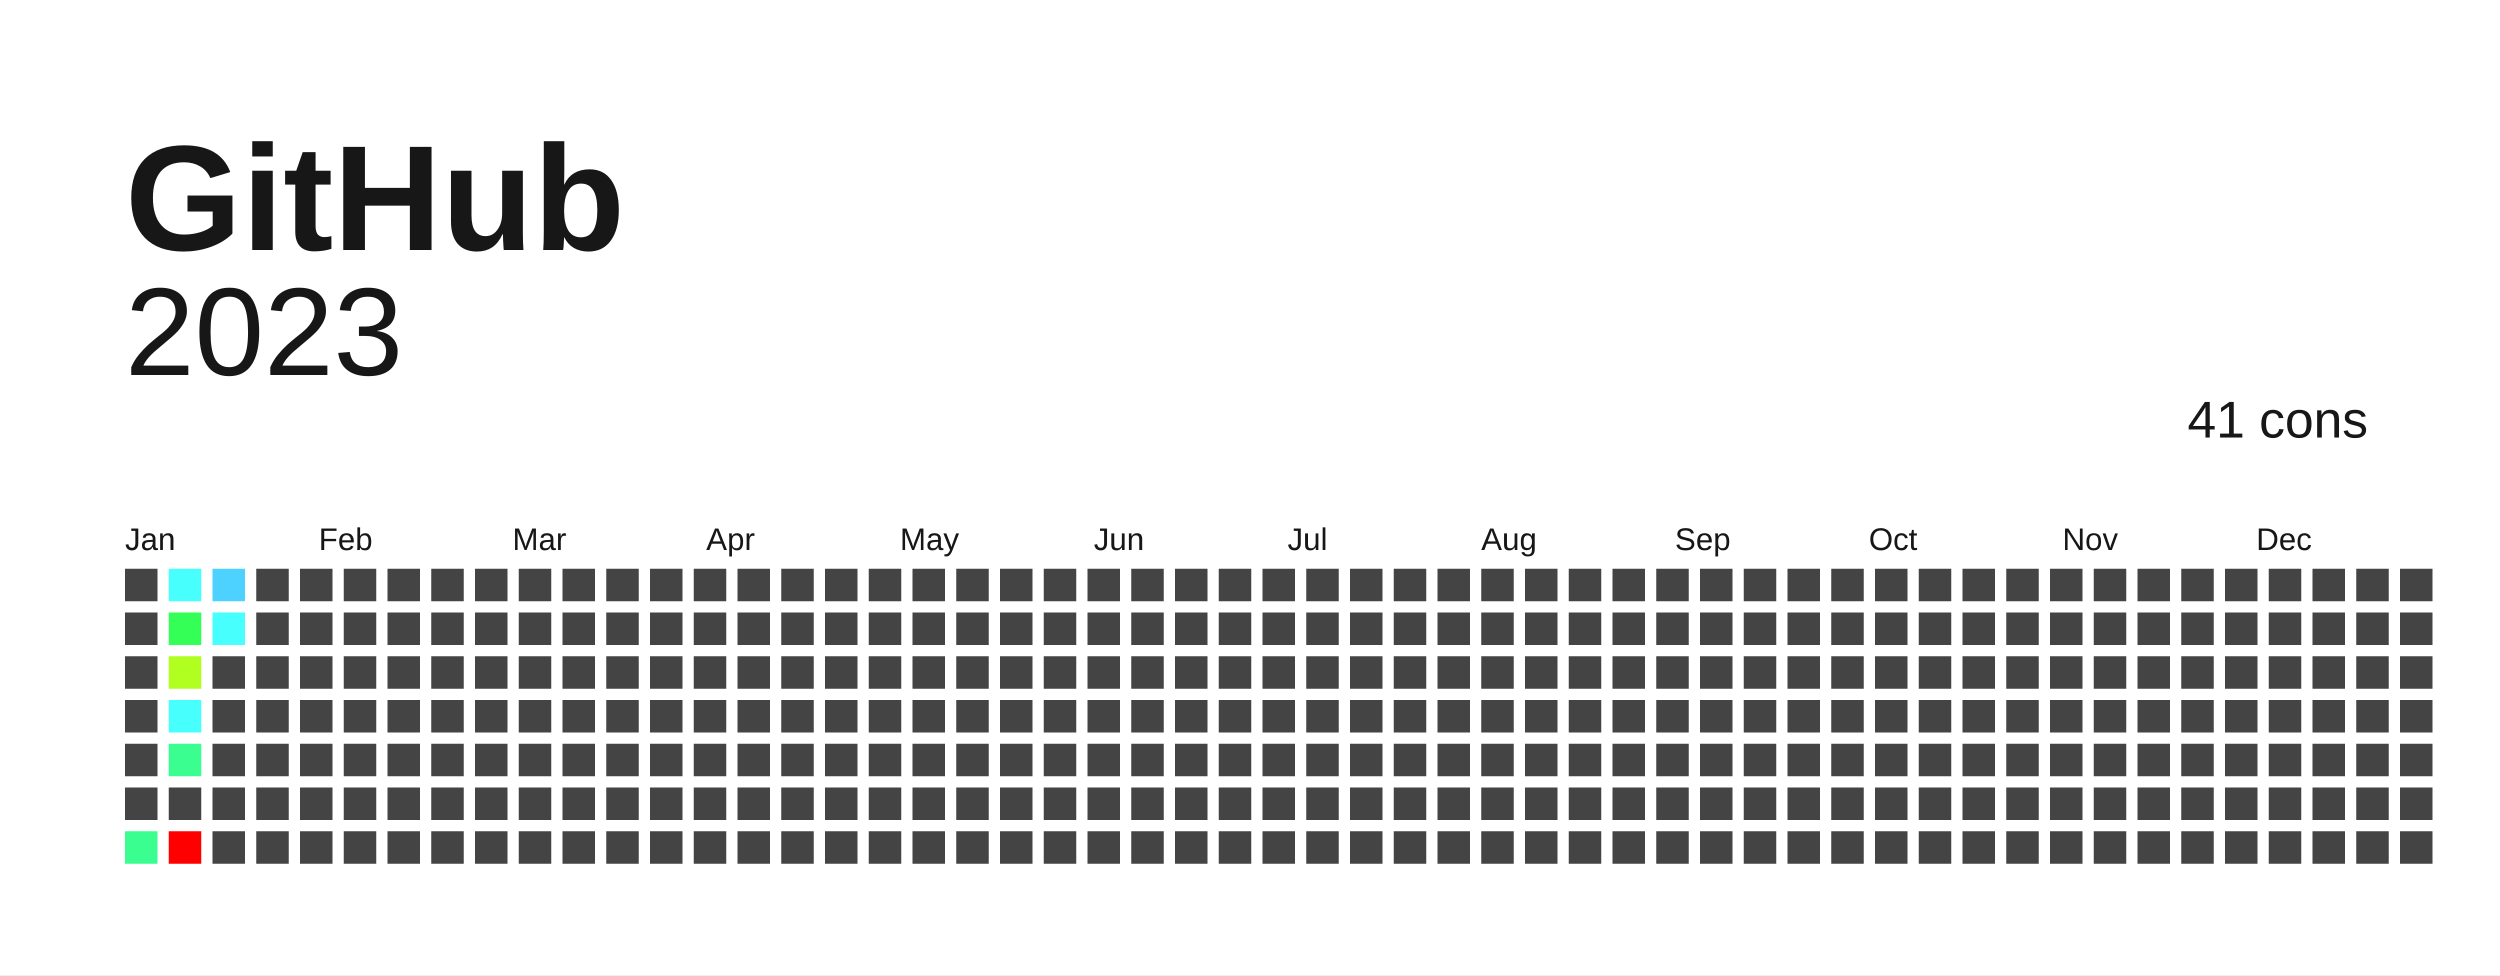
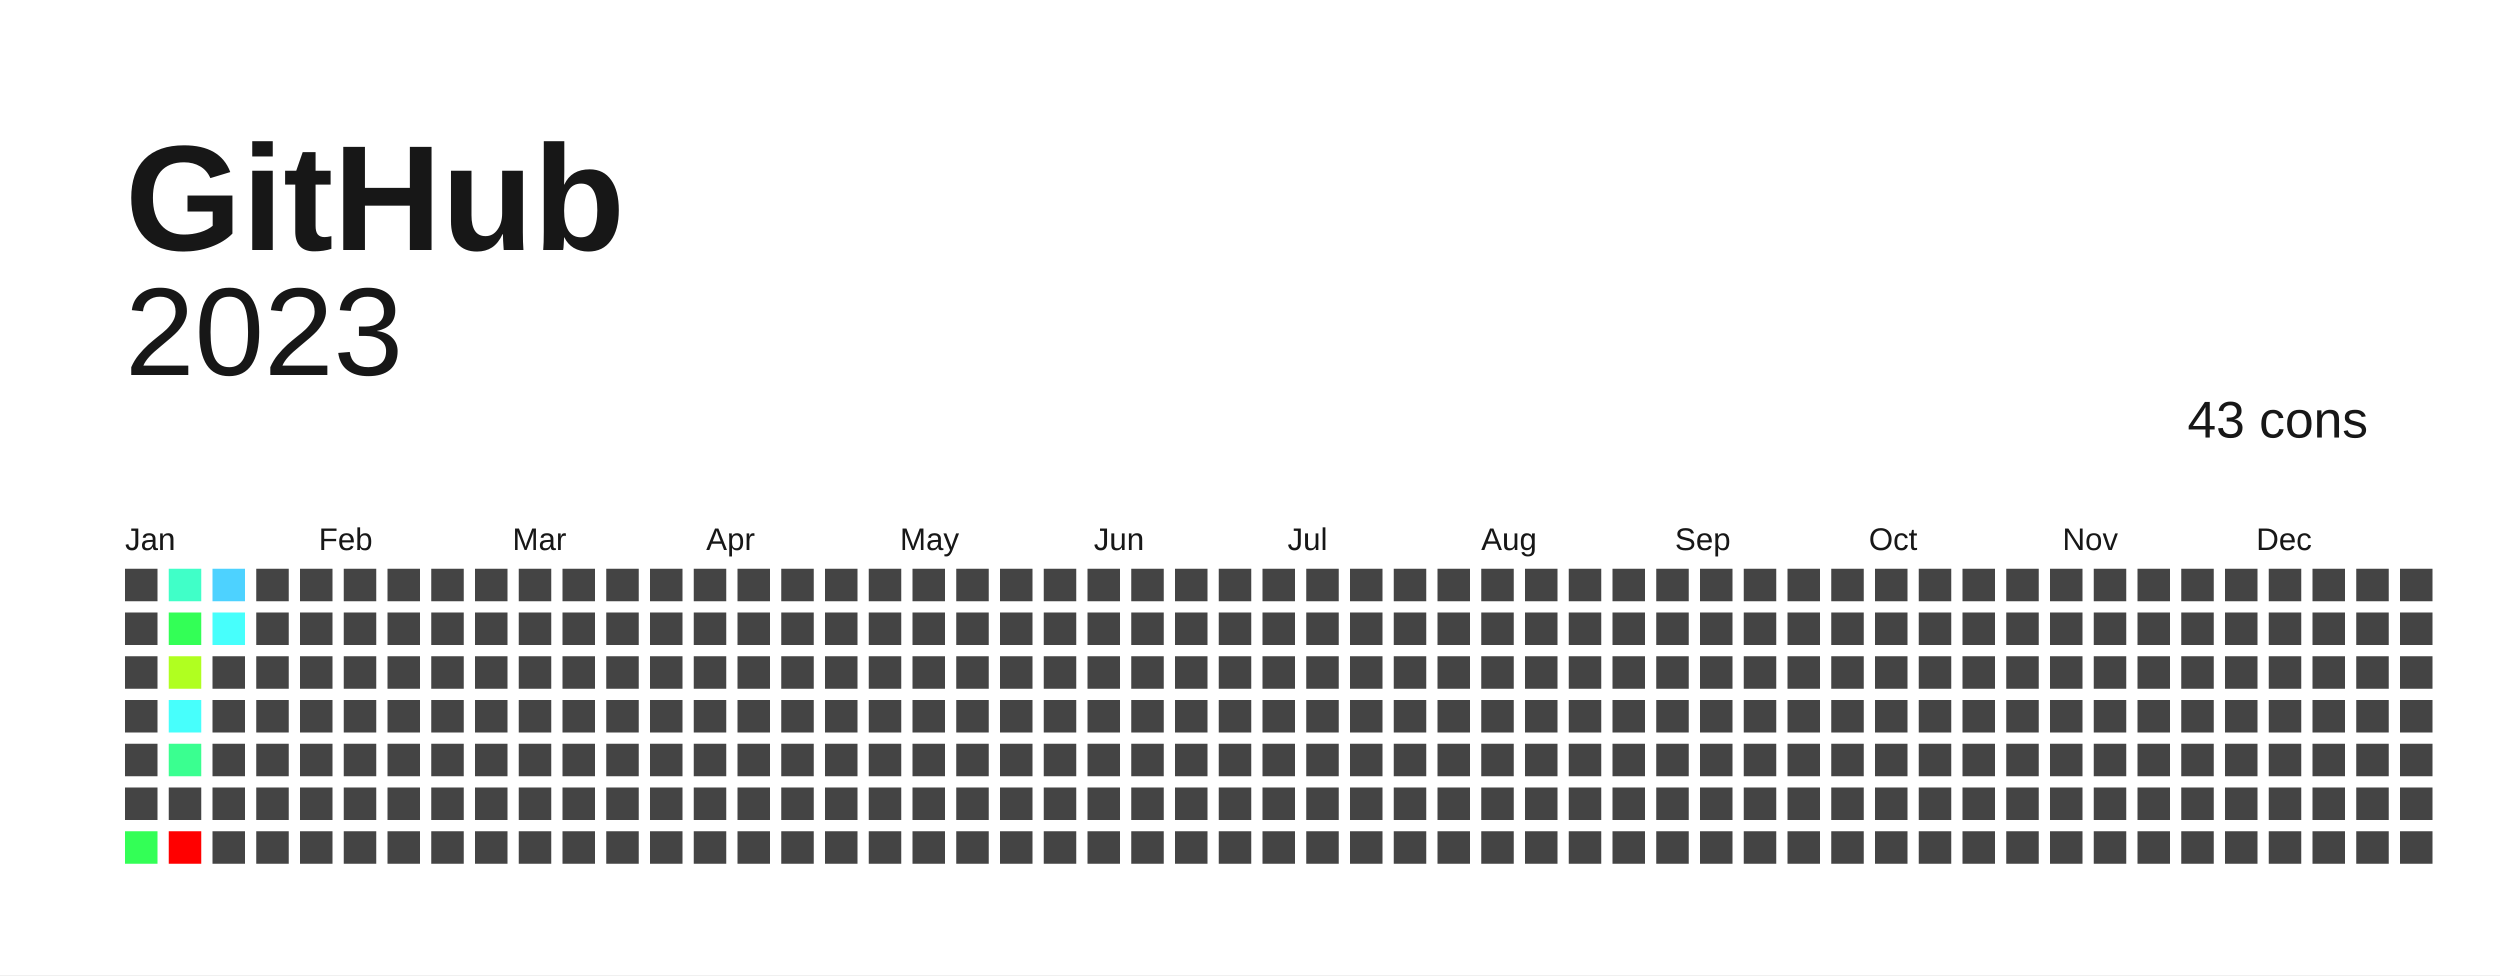
<svg xmlns="http://www.w3.org/2000/svg" baseProfile="full" height="78mm" version="1.1" viewBox="0,0,200,78" width="200mm">
  <defs />
  <rect fill="#FFFFFF" height="78" width="200" x="0" y="0" />
  <text fill="#171717" style="font-size:12px; font-family:Arial; font-weight:bold;" x="10" y="20">GitHub</text>
  <text alignment-baseline="hanging" fill="#171717" style="font-size:10.0px; font-family:Arial;" x="10" y="30">2023</text>
-   <text alignment-baseline="hanging" fill="#171717" style="font-size:4.125px; font-family:Arial;" x="175" y="35">41 cons</text>
+   <text alignment-baseline="hanging" fill="#171717" style="font-size:4.125px; font-family:Arial;" x="175" y="35">43 cons</text>
  <text fill="#171717" style="font-size:2.5px; font-family:Arial" x="10.0" y="44">Jan</text>
  <text fill="#171717" style="font-size:2.5px; font-family:Arial" x="25.5" y="44">Feb</text>
  <text fill="#171717" style="font-size:2.5px; font-family:Arial" x="41.0" y="44">Mar</text>
  <text fill="#171717" style="font-size:2.5px; font-family:Arial" x="56.5" y="44">Apr</text>
  <text fill="#171717" style="font-size:2.5px; font-family:Arial" x="72.0" y="44">May</text>
  <text fill="#171717" style="font-size:2.5px; font-family:Arial" x="87.5" y="44">Jun</text>
  <text fill="#171717" style="font-size:2.5px; font-family:Arial" x="103.0" y="44">Jul</text>
  <text fill="#171717" style="font-size:2.5px; font-family:Arial" x="118.5" y="44">Aug</text>
  <text fill="#171717" style="font-size:2.5px; font-family:Arial" x="134.0" y="44">Sep</text>
  <text fill="#171717" style="font-size:2.5px; font-family:Arial" x="149.5" y="44">Oct</text>
  <text fill="#171717" style="font-size:2.5px; font-family:Arial" x="165.0" y="44">Nov</text>
  <text fill="#171717" style="font-size:2.5px; font-family:Arial" x="180.5" y="44">Dec</text>
  <rect fill="#444444" height="2.6" width="2.6" x="10.0" y="45.5" />
  <rect fill="#444444" height="2.6" width="2.6" x="10.0" y="49.0" />
  <rect fill="#444444" height="2.6" width="2.6" x="10.0" y="52.5" />
  <rect fill="#444444" height="2.6" width="2.6" x="10.0" y="56.0" />
  <rect fill="#444444" height="2.6" width="2.6" x="10.0" y="59.5" />
  <rect fill="#444444" height="2.6" width="2.6" x="10.0" y="63.0" />
-   <rect fill="#3aff90" height="2.6" width="2.6" x="10.0" y="66.5" />
-   <rect fill="#47fffc" height="2.6" width="2.6" x="13.5" y="45.5" />
+   <rect fill="#33ff56" height="2.6" width="2.6" x="10.0" y="66.5" />
+   <rect fill="#40ffc8" height="2.6" width="2.6" x="13.5" y="45.5" />
  <rect fill="#33ff56" height="2.6" width="2.6" x="13.5" y="49.0" />
  <rect fill="#b0ff20" height="2.6" width="2.6" x="13.5" y="52.5" />
  <rect fill="#47fffc" height="2.6" width="2.6" x="13.5" y="56.0" />
  <rect fill="#3aff90" height="2.6" width="2.6" x="13.5" y="59.5" />
  <rect fill="#444444" height="2.6" width="2.6" x="13.5" y="63.0" />
  <rect fill="red" height="2.6" width="2.6" x="13.5" y="66.5" />
  <rect fill="#4dd2ff" height="2.6" width="2.6" x="17.0" y="45.5" />
  <rect fill="#47fffc" height="2.6" width="2.6" x="17.0" y="49.0" />
  <rect fill="#444444" height="2.6" width="2.6" x="17.0" y="52.5" />
  <rect fill="#444444" height="2.6" width="2.6" x="17.0" y="56.0" />
  <rect fill="#444444" height="2.6" width="2.6" x="17.0" y="59.5" />
  <rect fill="#444444" height="2.6" width="2.6" x="17.0" y="63.0" />
  <rect fill="#444444" height="2.6" width="2.6" x="17.0" y="66.5" />
  <rect fill="#444444" height="2.6" width="2.6" x="20.5" y="45.5" />
  <rect fill="#444444" height="2.6" width="2.6" x="20.5" y="49.0" />
  <rect fill="#444444" height="2.6" width="2.6" x="20.5" y="52.5" />
  <rect fill="#444444" height="2.6" width="2.6" x="20.5" y="56.0" />
  <rect fill="#444444" height="2.6" width="2.6" x="20.5" y="59.5" />
  <rect fill="#444444" height="2.6" width="2.6" x="20.5" y="63.0" />
  <rect fill="#444444" height="2.6" width="2.6" x="20.5" y="66.5" />
  <rect fill="#444444" height="2.6" width="2.6" x="24.0" y="45.5" />
  <rect fill="#444444" height="2.6" width="2.6" x="24.0" y="49.0" />
  <rect fill="#444444" height="2.6" width="2.6" x="24.0" y="52.5" />
  <rect fill="#444444" height="2.6" width="2.6" x="24.0" y="56.0" />
  <rect fill="#444444" height="2.6" width="2.6" x="24.0" y="59.5" />
  <rect fill="#444444" height="2.6" width="2.6" x="24.0" y="63.0" />
  <rect fill="#444444" height="2.6" width="2.6" x="24.0" y="66.5" />
  <rect fill="#444444" height="2.6" width="2.6" x="27.5" y="45.5" />
  <rect fill="#444444" height="2.6" width="2.6" x="27.5" y="49.0" />
  <rect fill="#444444" height="2.6" width="2.6" x="27.5" y="52.5" />
  <rect fill="#444444" height="2.6" width="2.6" x="27.5" y="56.0" />
  <rect fill="#444444" height="2.6" width="2.6" x="27.5" y="59.5" />
  <rect fill="#444444" height="2.6" width="2.6" x="27.5" y="63.0" />
  <rect fill="#444444" height="2.6" width="2.6" x="27.5" y="66.5" />
  <rect fill="#444444" height="2.6" width="2.6" x="31.0" y="45.5" />
  <rect fill="#444444" height="2.6" width="2.6" x="31.0" y="49.0" />
  <rect fill="#444444" height="2.6" width="2.6" x="31.0" y="52.5" />
  <rect fill="#444444" height="2.6" width="2.6" x="31.0" y="56.0" />
  <rect fill="#444444" height="2.6" width="2.6" x="31.0" y="59.5" />
  <rect fill="#444444" height="2.6" width="2.6" x="31.0" y="63.0" />
  <rect fill="#444444" height="2.6" width="2.6" x="31.0" y="66.5" />
  <rect fill="#444444" height="2.6" width="2.6" x="34.5" y="45.5" />
  <rect fill="#444444" height="2.6" width="2.6" x="34.5" y="49.0" />
  <rect fill="#444444" height="2.6" width="2.6" x="34.5" y="52.5" />
  <rect fill="#444444" height="2.6" width="2.6" x="34.5" y="56.0" />
  <rect fill="#444444" height="2.6" width="2.6" x="34.5" y="59.5" />
  <rect fill="#444444" height="2.6" width="2.6" x="34.5" y="63.0" />
  <rect fill="#444444" height="2.6" width="2.6" x="34.5" y="66.5" />
  <rect fill="#444444" height="2.6" width="2.6" x="38.0" y="45.5" />
  <rect fill="#444444" height="2.6" width="2.6" x="38.0" y="49.0" />
  <rect fill="#444444" height="2.6" width="2.6" x="38.0" y="52.5" />
  <rect fill="#444444" height="2.6" width="2.6" x="38.0" y="56.0" />
  <rect fill="#444444" height="2.6" width="2.6" x="38.0" y="59.5" />
  <rect fill="#444444" height="2.6" width="2.6" x="38.0" y="63.0" />
  <rect fill="#444444" height="2.6" width="2.6" x="38.0" y="66.5" />
  <rect fill="#444444" height="2.6" width="2.6" x="41.5" y="45.5" />
  <rect fill="#444444" height="2.6" width="2.6" x="41.5" y="49.0" />
  <rect fill="#444444" height="2.6" width="2.6" x="41.5" y="52.5" />
  <rect fill="#444444" height="2.6" width="2.6" x="41.5" y="56.0" />
  <rect fill="#444444" height="2.6" width="2.6" x="41.5" y="59.5" />
  <rect fill="#444444" height="2.6" width="2.6" x="41.5" y="63.0" />
  <rect fill="#444444" height="2.6" width="2.6" x="41.5" y="66.5" />
  <rect fill="#444444" height="2.6" width="2.6" x="45.0" y="45.5" />
  <rect fill="#444444" height="2.6" width="2.6" x="45.0" y="49.0" />
  <rect fill="#444444" height="2.6" width="2.6" x="45.0" y="52.5" />
  <rect fill="#444444" height="2.6" width="2.6" x="45.0" y="56.0" />
  <rect fill="#444444" height="2.6" width="2.6" x="45.0" y="59.5" />
  <rect fill="#444444" height="2.6" width="2.6" x="45.0" y="63.0" />
  <rect fill="#444444" height="2.6" width="2.6" x="45.0" y="66.5" />
  <rect fill="#444444" height="2.6" width="2.6" x="48.5" y="45.5" />
  <rect fill="#444444" height="2.6" width="2.6" x="48.5" y="49.0" />
  <rect fill="#444444" height="2.6" width="2.6" x="48.5" y="52.5" />
  <rect fill="#444444" height="2.6" width="2.6" x="48.5" y="56.0" />
  <rect fill="#444444" height="2.6" width="2.6" x="48.5" y="59.5" />
  <rect fill="#444444" height="2.6" width="2.6" x="48.5" y="63.0" />
  <rect fill="#444444" height="2.6" width="2.6" x="48.5" y="66.5" />
  <rect fill="#444444" height="2.6" width="2.6" x="52.0" y="45.5" />
  <rect fill="#444444" height="2.6" width="2.6" x="52.0" y="49.0" />
  <rect fill="#444444" height="2.6" width="2.6" x="52.0" y="52.5" />
  <rect fill="#444444" height="2.6" width="2.6" x="52.0" y="56.0" />
  <rect fill="#444444" height="2.6" width="2.6" x="52.0" y="59.5" />
  <rect fill="#444444" height="2.6" width="2.6" x="52.0" y="63.0" />
  <rect fill="#444444" height="2.6" width="2.6" x="52.0" y="66.5" />
  <rect fill="#444444" height="2.6" width="2.6" x="55.5" y="45.5" />
  <rect fill="#444444" height="2.6" width="2.6" x="55.5" y="49.0" />
  <rect fill="#444444" height="2.6" width="2.6" x="55.5" y="52.5" />
  <rect fill="#444444" height="2.6" width="2.6" x="55.5" y="56.0" />
  <rect fill="#444444" height="2.6" width="2.6" x="55.5" y="59.5" />
  <rect fill="#444444" height="2.6" width="2.6" x="55.5" y="63.0" />
  <rect fill="#444444" height="2.6" width="2.6" x="55.5" y="66.5" />
  <rect fill="#444444" height="2.6" width="2.6" x="59.0" y="45.5" />
  <rect fill="#444444" height="2.6" width="2.6" x="59.0" y="49.0" />
  <rect fill="#444444" height="2.6" width="2.6" x="59.0" y="52.5" />
  <rect fill="#444444" height="2.6" width="2.6" x="59.0" y="56.0" />
  <rect fill="#444444" height="2.6" width="2.6" x="59.0" y="59.5" />
  <rect fill="#444444" height="2.6" width="2.6" x="59.0" y="63.0" />
  <rect fill="#444444" height="2.6" width="2.6" x="59.0" y="66.5" />
  <rect fill="#444444" height="2.6" width="2.6" x="62.5" y="45.5" />
  <rect fill="#444444" height="2.6" width="2.6" x="62.5" y="49.0" />
  <rect fill="#444444" height="2.6" width="2.6" x="62.5" y="52.5" />
  <rect fill="#444444" height="2.6" width="2.6" x="62.5" y="56.0" />
  <rect fill="#444444" height="2.6" width="2.6" x="62.5" y="59.5" />
  <rect fill="#444444" height="2.6" width="2.6" x="62.5" y="63.0" />
  <rect fill="#444444" height="2.6" width="2.6" x="62.5" y="66.5" />
  <rect fill="#444444" height="2.6" width="2.6" x="66.0" y="45.5" />
  <rect fill="#444444" height="2.6" width="2.6" x="66.0" y="49.0" />
  <rect fill="#444444" height="2.6" width="2.6" x="66.0" y="52.5" />
  <rect fill="#444444" height="2.6" width="2.6" x="66.0" y="56.0" />
  <rect fill="#444444" height="2.6" width="2.6" x="66.0" y="59.5" />
  <rect fill="#444444" height="2.6" width="2.6" x="66.0" y="63.0" />
  <rect fill="#444444" height="2.6" width="2.6" x="66.0" y="66.5" />
  <rect fill="#444444" height="2.6" width="2.6" x="69.5" y="45.5" />
  <rect fill="#444444" height="2.6" width="2.6" x="69.5" y="49.0" />
  <rect fill="#444444" height="2.6" width="2.6" x="69.5" y="52.5" />
  <rect fill="#444444" height="2.6" width="2.6" x="69.5" y="56.0" />
  <rect fill="#444444" height="2.6" width="2.6" x="69.5" y="59.5" />
  <rect fill="#444444" height="2.6" width="2.6" x="69.5" y="63.0" />
  <rect fill="#444444" height="2.6" width="2.6" x="69.5" y="66.5" />
  <rect fill="#444444" height="2.6" width="2.6" x="73.0" y="45.5" />
  <rect fill="#444444" height="2.6" width="2.6" x="73.0" y="49.0" />
  <rect fill="#444444" height="2.6" width="2.6" x="73.0" y="52.5" />
  <rect fill="#444444" height="2.6" width="2.6" x="73.0" y="56.0" />
  <rect fill="#444444" height="2.6" width="2.6" x="73.0" y="59.5" />
  <rect fill="#444444" height="2.6" width="2.6" x="73.0" y="63.0" />
  <rect fill="#444444" height="2.6" width="2.6" x="73.0" y="66.5" />
  <rect fill="#444444" height="2.6" width="2.6" x="76.5" y="45.5" />
  <rect fill="#444444" height="2.6" width="2.6" x="76.5" y="49.0" />
  <rect fill="#444444" height="2.6" width="2.6" x="76.5" y="52.5" />
  <rect fill="#444444" height="2.6" width="2.6" x="76.5" y="56.0" />
  <rect fill="#444444" height="2.6" width="2.6" x="76.5" y="59.5" />
  <rect fill="#444444" height="2.6" width="2.6" x="76.5" y="63.0" />
  <rect fill="#444444" height="2.6" width="2.6" x="76.5" y="66.5" />
  <rect fill="#444444" height="2.6" width="2.6" x="80.0" y="45.5" />
  <rect fill="#444444" height="2.6" width="2.6" x="80.0" y="49.0" />
  <rect fill="#444444" height="2.6" width="2.6" x="80.0" y="52.5" />
  <rect fill="#444444" height="2.6" width="2.6" x="80.0" y="56.0" />
  <rect fill="#444444" height="2.6" width="2.6" x="80.0" y="59.5" />
  <rect fill="#444444" height="2.6" width="2.6" x="80.0" y="63.0" />
  <rect fill="#444444" height="2.6" width="2.6" x="80.0" y="66.5" />
  <rect fill="#444444" height="2.6" width="2.6" x="83.5" y="45.5" />
  <rect fill="#444444" height="2.6" width="2.6" x="83.5" y="49.0" />
  <rect fill="#444444" height="2.6" width="2.6" x="83.5" y="52.5" />
  <rect fill="#444444" height="2.6" width="2.6" x="83.5" y="56.0" />
  <rect fill="#444444" height="2.6" width="2.6" x="83.5" y="59.5" />
  <rect fill="#444444" height="2.6" width="2.6" x="83.5" y="63.0" />
  <rect fill="#444444" height="2.6" width="2.6" x="83.5" y="66.5" />
  <rect fill="#444444" height="2.6" width="2.6" x="87.0" y="45.5" />
  <rect fill="#444444" height="2.6" width="2.6" x="87.0" y="49.0" />
  <rect fill="#444444" height="2.6" width="2.6" x="87.0" y="52.5" />
  <rect fill="#444444" height="2.6" width="2.6" x="87.0" y="56.0" />
  <rect fill="#444444" height="2.6" width="2.6" x="87.0" y="59.5" />
  <rect fill="#444444" height="2.6" width="2.6" x="87.0" y="63.0" />
  <rect fill="#444444" height="2.6" width="2.6" x="87.0" y="66.5" />
  <rect fill="#444444" height="2.6" width="2.6" x="90.5" y="45.5" />
  <rect fill="#444444" height="2.6" width="2.6" x="90.5" y="49.0" />
  <rect fill="#444444" height="2.6" width="2.6" x="90.5" y="52.5" />
  <rect fill="#444444" height="2.6" width="2.6" x="90.5" y="56.0" />
  <rect fill="#444444" height="2.6" width="2.6" x="90.5" y="59.5" />
  <rect fill="#444444" height="2.6" width="2.6" x="90.5" y="63.0" />
  <rect fill="#444444" height="2.6" width="2.6" x="90.5" y="66.5" />
  <rect fill="#444444" height="2.6" width="2.6" x="94.0" y="45.5" />
  <rect fill="#444444" height="2.6" width="2.6" x="94.0" y="49.0" />
  <rect fill="#444444" height="2.6" width="2.6" x="94.0" y="52.5" />
  <rect fill="#444444" height="2.6" width="2.6" x="94.0" y="56.0" />
  <rect fill="#444444" height="2.6" width="2.6" x="94.0" y="59.5" />
  <rect fill="#444444" height="2.6" width="2.6" x="94.0" y="63.0" />
  <rect fill="#444444" height="2.6" width="2.6" x="94.0" y="66.5" />
  <rect fill="#444444" height="2.6" width="2.6" x="97.5" y="45.5" />
  <rect fill="#444444" height="2.6" width="2.6" x="97.5" y="49.0" />
  <rect fill="#444444" height="2.6" width="2.6" x="97.5" y="52.5" />
  <rect fill="#444444" height="2.6" width="2.6" x="97.5" y="56.0" />
  <rect fill="#444444" height="2.6" width="2.6" x="97.5" y="59.5" />
  <rect fill="#444444" height="2.6" width="2.6" x="97.5" y="63.0" />
  <rect fill="#444444" height="2.6" width="2.6" x="97.5" y="66.5" />
  <rect fill="#444444" height="2.6" width="2.6" x="101.0" y="45.5" />
  <rect fill="#444444" height="2.6" width="2.6" x="101.0" y="49.0" />
  <rect fill="#444444" height="2.6" width="2.6" x="101.0" y="52.5" />
  <rect fill="#444444" height="2.6" width="2.6" x="101.0" y="56.0" />
  <rect fill="#444444" height="2.6" width="2.6" x="101.0" y="59.5" />
  <rect fill="#444444" height="2.6" width="2.6" x="101.0" y="63.0" />
  <rect fill="#444444" height="2.6" width="2.6" x="101.0" y="66.5" />
  <rect fill="#444444" height="2.6" width="2.6" x="104.5" y="45.5" />
  <rect fill="#444444" height="2.6" width="2.6" x="104.5" y="49.0" />
  <rect fill="#444444" height="2.6" width="2.6" x="104.5" y="52.5" />
  <rect fill="#444444" height="2.6" width="2.6" x="104.5" y="56.0" />
  <rect fill="#444444" height="2.6" width="2.6" x="104.5" y="59.5" />
  <rect fill="#444444" height="2.6" width="2.6" x="104.5" y="63.0" />
  <rect fill="#444444" height="2.6" width="2.6" x="104.5" y="66.5" />
  <rect fill="#444444" height="2.6" width="2.6" x="108.0" y="45.5" />
  <rect fill="#444444" height="2.6" width="2.6" x="108.0" y="49.0" />
  <rect fill="#444444" height="2.6" width="2.6" x="108.0" y="52.5" />
  <rect fill="#444444" height="2.6" width="2.6" x="108.0" y="56.0" />
  <rect fill="#444444" height="2.6" width="2.6" x="108.0" y="59.5" />
  <rect fill="#444444" height="2.6" width="2.6" x="108.0" y="63.0" />
  <rect fill="#444444" height="2.6" width="2.6" x="108.0" y="66.5" />
  <rect fill="#444444" height="2.6" width="2.6" x="111.5" y="45.5" />
  <rect fill="#444444" height="2.6" width="2.6" x="111.5" y="49.0" />
  <rect fill="#444444" height="2.6" width="2.6" x="111.5" y="52.5" />
  <rect fill="#444444" height="2.6" width="2.6" x="111.5" y="56.0" />
  <rect fill="#444444" height="2.6" width="2.6" x="111.5" y="59.5" />
  <rect fill="#444444" height="2.6" width="2.6" x="111.5" y="63.0" />
  <rect fill="#444444" height="2.6" width="2.6" x="111.5" y="66.5" />
  <rect fill="#444444" height="2.6" width="2.6" x="115.0" y="45.5" />
  <rect fill="#444444" height="2.6" width="2.6" x="115.0" y="49.0" />
  <rect fill="#444444" height="2.6" width="2.6" x="115.0" y="52.5" />
  <rect fill="#444444" height="2.6" width="2.6" x="115.0" y="56.0" />
  <rect fill="#444444" height="2.6" width="2.6" x="115.0" y="59.5" />
  <rect fill="#444444" height="2.6" width="2.6" x="115.0" y="63.0" />
  <rect fill="#444444" height="2.6" width="2.6" x="115.0" y="66.5" />
  <rect fill="#444444" height="2.6" width="2.6" x="118.5" y="45.5" />
  <rect fill="#444444" height="2.6" width="2.6" x="118.5" y="49.0" />
  <rect fill="#444444" height="2.6" width="2.6" x="118.5" y="52.5" />
  <rect fill="#444444" height="2.6" width="2.6" x="118.5" y="56.0" />
  <rect fill="#444444" height="2.6" width="2.6" x="118.5" y="59.5" />
  <rect fill="#444444" height="2.6" width="2.6" x="118.5" y="63.0" />
  <rect fill="#444444" height="2.6" width="2.6" x="118.5" y="66.5" />
  <rect fill="#444444" height="2.6" width="2.6" x="122.0" y="45.5" />
  <rect fill="#444444" height="2.6" width="2.6" x="122.0" y="49.0" />
  <rect fill="#444444" height="2.6" width="2.6" x="122.0" y="52.5" />
  <rect fill="#444444" height="2.6" width="2.6" x="122.0" y="56.0" />
  <rect fill="#444444" height="2.6" width="2.6" x="122.0" y="59.5" />
  <rect fill="#444444" height="2.6" width="2.6" x="122.0" y="63.0" />
  <rect fill="#444444" height="2.6" width="2.6" x="122.0" y="66.5" />
  <rect fill="#444444" height="2.6" width="2.6" x="125.5" y="45.5" />
  <rect fill="#444444" height="2.6" width="2.6" x="125.5" y="49.0" />
  <rect fill="#444444" height="2.6" width="2.6" x="125.5" y="52.5" />
  <rect fill="#444444" height="2.6" width="2.6" x="125.5" y="56.0" />
  <rect fill="#444444" height="2.6" width="2.6" x="125.5" y="59.5" />
  <rect fill="#444444" height="2.6" width="2.6" x="125.5" y="63.0" />
  <rect fill="#444444" height="2.6" width="2.6" x="125.5" y="66.5" />
  <rect fill="#444444" height="2.6" width="2.6" x="129.0" y="45.5" />
  <rect fill="#444444" height="2.6" width="2.6" x="129.0" y="49.0" />
  <rect fill="#444444" height="2.6" width="2.6" x="129.0" y="52.5" />
  <rect fill="#444444" height="2.6" width="2.6" x="129.0" y="56.0" />
  <rect fill="#444444" height="2.6" width="2.6" x="129.0" y="59.5" />
  <rect fill="#444444" height="2.6" width="2.6" x="129.0" y="63.0" />
  <rect fill="#444444" height="2.6" width="2.6" x="129.0" y="66.5" />
  <rect fill="#444444" height="2.6" width="2.6" x="132.5" y="45.5" />
  <rect fill="#444444" height="2.6" width="2.6" x="132.5" y="49.0" />
  <rect fill="#444444" height="2.6" width="2.6" x="132.5" y="52.5" />
  <rect fill="#444444" height="2.6" width="2.6" x="132.5" y="56.0" />
  <rect fill="#444444" height="2.6" width="2.6" x="132.5" y="59.5" />
  <rect fill="#444444" height="2.6" width="2.6" x="132.5" y="63.0" />
  <rect fill="#444444" height="2.6" width="2.6" x="132.5" y="66.5" />
  <rect fill="#444444" height="2.6" width="2.6" x="136.0" y="45.5" />
  <rect fill="#444444" height="2.6" width="2.6" x="136.0" y="49.0" />
  <rect fill="#444444" height="2.6" width="2.6" x="136.0" y="52.5" />
  <rect fill="#444444" height="2.6" width="2.6" x="136.0" y="56.0" />
  <rect fill="#444444" height="2.6" width="2.6" x="136.0" y="59.5" />
  <rect fill="#444444" height="2.6" width="2.6" x="136.0" y="63.0" />
  <rect fill="#444444" height="2.6" width="2.6" x="136.0" y="66.5" />
  <rect fill="#444444" height="2.6" width="2.6" x="139.5" y="45.5" />
  <rect fill="#444444" height="2.6" width="2.6" x="139.5" y="49.0" />
  <rect fill="#444444" height="2.6" width="2.6" x="139.5" y="52.5" />
  <rect fill="#444444" height="2.6" width="2.6" x="139.5" y="56.0" />
  <rect fill="#444444" height="2.6" width="2.6" x="139.5" y="59.5" />
  <rect fill="#444444" height="2.6" width="2.6" x="139.5" y="63.0" />
  <rect fill="#444444" height="2.6" width="2.6" x="139.5" y="66.5" />
  <rect fill="#444444" height="2.6" width="2.6" x="143.0" y="45.5" />
  <rect fill="#444444" height="2.6" width="2.6" x="143.0" y="49.0" />
  <rect fill="#444444" height="2.6" width="2.6" x="143.0" y="52.5" />
  <rect fill="#444444" height="2.6" width="2.6" x="143.0" y="56.0" />
  <rect fill="#444444" height="2.6" width="2.6" x="143.0" y="59.5" />
  <rect fill="#444444" height="2.6" width="2.6" x="143.0" y="63.0" />
  <rect fill="#444444" height="2.6" width="2.6" x="143.0" y="66.5" />
  <rect fill="#444444" height="2.6" width="2.6" x="146.5" y="45.5" />
  <rect fill="#444444" height="2.6" width="2.6" x="146.5" y="49.0" />
  <rect fill="#444444" height="2.6" width="2.6" x="146.5" y="52.5" />
  <rect fill="#444444" height="2.6" width="2.6" x="146.5" y="56.0" />
  <rect fill="#444444" height="2.6" width="2.6" x="146.5" y="59.5" />
  <rect fill="#444444" height="2.6" width="2.6" x="146.5" y="63.0" />
  <rect fill="#444444" height="2.6" width="2.6" x="146.5" y="66.5" />
  <rect fill="#444444" height="2.6" width="2.6" x="150.0" y="45.5" />
  <rect fill="#444444" height="2.6" width="2.6" x="150.0" y="49.0" />
  <rect fill="#444444" height="2.6" width="2.6" x="150.0" y="52.5" />
  <rect fill="#444444" height="2.6" width="2.6" x="150.0" y="56.0" />
  <rect fill="#444444" height="2.6" width="2.6" x="150.0" y="59.5" />
  <rect fill="#444444" height="2.6" width="2.6" x="150.0" y="63.0" />
  <rect fill="#444444" height="2.6" width="2.6" x="150.0" y="66.5" />
  <rect fill="#444444" height="2.6" width="2.6" x="153.5" y="45.5" />
  <rect fill="#444444" height="2.6" width="2.6" x="153.5" y="49.0" />
  <rect fill="#444444" height="2.6" width="2.6" x="153.5" y="52.5" />
  <rect fill="#444444" height="2.6" width="2.6" x="153.5" y="56.0" />
  <rect fill="#444444" height="2.6" width="2.6" x="153.5" y="59.5" />
  <rect fill="#444444" height="2.6" width="2.6" x="153.5" y="63.0" />
  <rect fill="#444444" height="2.6" width="2.6" x="153.5" y="66.5" />
  <rect fill="#444444" height="2.6" width="2.6" x="157.0" y="45.5" />
  <rect fill="#444444" height="2.6" width="2.6" x="157.0" y="49.0" />
  <rect fill="#444444" height="2.6" width="2.6" x="157.0" y="52.5" />
  <rect fill="#444444" height="2.6" width="2.6" x="157.0" y="56.0" />
  <rect fill="#444444" height="2.6" width="2.6" x="157.0" y="59.5" />
  <rect fill="#444444" height="2.6" width="2.6" x="157.0" y="63.0" />
  <rect fill="#444444" height="2.6" width="2.6" x="157.0" y="66.5" />
  <rect fill="#444444" height="2.6" width="2.6" x="160.5" y="45.5" />
  <rect fill="#444444" height="2.6" width="2.6" x="160.5" y="49.0" />
  <rect fill="#444444" height="2.6" width="2.6" x="160.5" y="52.5" />
  <rect fill="#444444" height="2.6" width="2.6" x="160.5" y="56.0" />
  <rect fill="#444444" height="2.6" width="2.6" x="160.5" y="59.5" />
  <rect fill="#444444" height="2.6" width="2.6" x="160.5" y="63.0" />
  <rect fill="#444444" height="2.6" width="2.6" x="160.5" y="66.5" />
  <rect fill="#444444" height="2.6" width="2.6" x="164.0" y="45.5" />
  <rect fill="#444444" height="2.6" width="2.6" x="164.0" y="49.0" />
  <rect fill="#444444" height="2.6" width="2.6" x="164.0" y="52.5" />
  <rect fill="#444444" height="2.6" width="2.6" x="164.0" y="56.0" />
  <rect fill="#444444" height="2.6" width="2.6" x="164.0" y="59.5" />
  <rect fill="#444444" height="2.6" width="2.6" x="164.0" y="63.0" />
  <rect fill="#444444" height="2.6" width="2.6" x="164.0" y="66.5" />
  <rect fill="#444444" height="2.6" width="2.6" x="167.5" y="45.5" />
  <rect fill="#444444" height="2.6" width="2.6" x="167.5" y="49.0" />
  <rect fill="#444444" height="2.6" width="2.6" x="167.5" y="52.5" />
  <rect fill="#444444" height="2.6" width="2.6" x="167.5" y="56.0" />
  <rect fill="#444444" height="2.6" width="2.6" x="167.5" y="59.5" />
  <rect fill="#444444" height="2.6" width="2.6" x="167.5" y="63.0" />
  <rect fill="#444444" height="2.6" width="2.6" x="167.5" y="66.5" />
  <rect fill="#444444" height="2.6" width="2.6" x="171.0" y="45.5" />
  <rect fill="#444444" height="2.6" width="2.6" x="171.0" y="49.0" />
  <rect fill="#444444" height="2.6" width="2.6" x="171.0" y="52.5" />
  <rect fill="#444444" height="2.6" width="2.6" x="171.0" y="56.0" />
  <rect fill="#444444" height="2.6" width="2.6" x="171.0" y="59.5" />
  <rect fill="#444444" height="2.6" width="2.6" x="171.0" y="63.0" />
  <rect fill="#444444" height="2.6" width="2.6" x="171.0" y="66.5" />
  <rect fill="#444444" height="2.6" width="2.6" x="174.5" y="45.5" />
  <rect fill="#444444" height="2.6" width="2.6" x="174.5" y="49.0" />
  <rect fill="#444444" height="2.6" width="2.6" x="174.5" y="52.5" />
  <rect fill="#444444" height="2.6" width="2.6" x="174.5" y="56.0" />
  <rect fill="#444444" height="2.6" width="2.6" x="174.5" y="59.5" />
  <rect fill="#444444" height="2.6" width="2.6" x="174.5" y="63.0" />
  <rect fill="#444444" height="2.6" width="2.6" x="174.5" y="66.5" />
  <rect fill="#444444" height="2.6" width="2.6" x="178.0" y="45.5" />
  <rect fill="#444444" height="2.6" width="2.6" x="178.0" y="49.0" />
  <rect fill="#444444" height="2.6" width="2.6" x="178.0" y="52.5" />
  <rect fill="#444444" height="2.6" width="2.6" x="178.0" y="56.0" />
  <rect fill="#444444" height="2.6" width="2.6" x="178.0" y="59.5" />
  <rect fill="#444444" height="2.6" width="2.6" x="178.0" y="63.0" />
  <rect fill="#444444" height="2.6" width="2.6" x="178.0" y="66.5" />
  <rect fill="#444444" height="2.6" width="2.6" x="181.5" y="45.5" />
  <rect fill="#444444" height="2.6" width="2.6" x="181.5" y="49.0" />
  <rect fill="#444444" height="2.6" width="2.6" x="181.5" y="52.5" />
  <rect fill="#444444" height="2.6" width="2.6" x="181.5" y="56.0" />
  <rect fill="#444444" height="2.6" width="2.6" x="181.5" y="59.5" />
  <rect fill="#444444" height="2.6" width="2.6" x="181.5" y="63.0" />
  <rect fill="#444444" height="2.6" width="2.6" x="181.5" y="66.5" />
  <rect fill="#444444" height="2.6" width="2.6" x="185.0" y="45.5" />
  <rect fill="#444444" height="2.6" width="2.6" x="185.0" y="49.0" />
  <rect fill="#444444" height="2.6" width="2.6" x="185.0" y="52.5" />
  <rect fill="#444444" height="2.6" width="2.6" x="185.0" y="56.0" />
  <rect fill="#444444" height="2.6" width="2.6" x="185.0" y="59.5" />
  <rect fill="#444444" height="2.6" width="2.6" x="185.0" y="63.0" />
  <rect fill="#444444" height="2.6" width="2.6" x="185.0" y="66.5" />
  <rect fill="#444444" height="2.6" width="2.6" x="188.5" y="45.5" />
  <rect fill="#444444" height="2.6" width="2.6" x="188.5" y="49.0" />
  <rect fill="#444444" height="2.6" width="2.6" x="188.5" y="52.5" />
  <rect fill="#444444" height="2.6" width="2.6" x="188.5" y="56.0" />
  <rect fill="#444444" height="2.6" width="2.6" x="188.5" y="59.5" />
  <rect fill="#444444" height="2.6" width="2.6" x="188.5" y="63.0" />
  <rect fill="#444444" height="2.6" width="2.6" x="188.5" y="66.5" />
  <rect fill="#444444" height="2.6" width="2.6" x="192.0" y="45.5" />
  <rect fill="#444444" height="2.6" width="2.6" x="192.0" y="49.0" />
  <rect fill="#444444" height="2.6" width="2.6" x="192.0" y="52.5" />
  <rect fill="#444444" height="2.6" width="2.6" x="192.0" y="56.0" />
  <rect fill="#444444" height="2.6" width="2.6" x="192.0" y="59.5" />
  <rect fill="#444444" height="2.6" width="2.6" x="192.0" y="63.0" />
  <rect fill="#444444" height="2.6" width="2.6" x="192.0" y="66.5" />
</svg>
